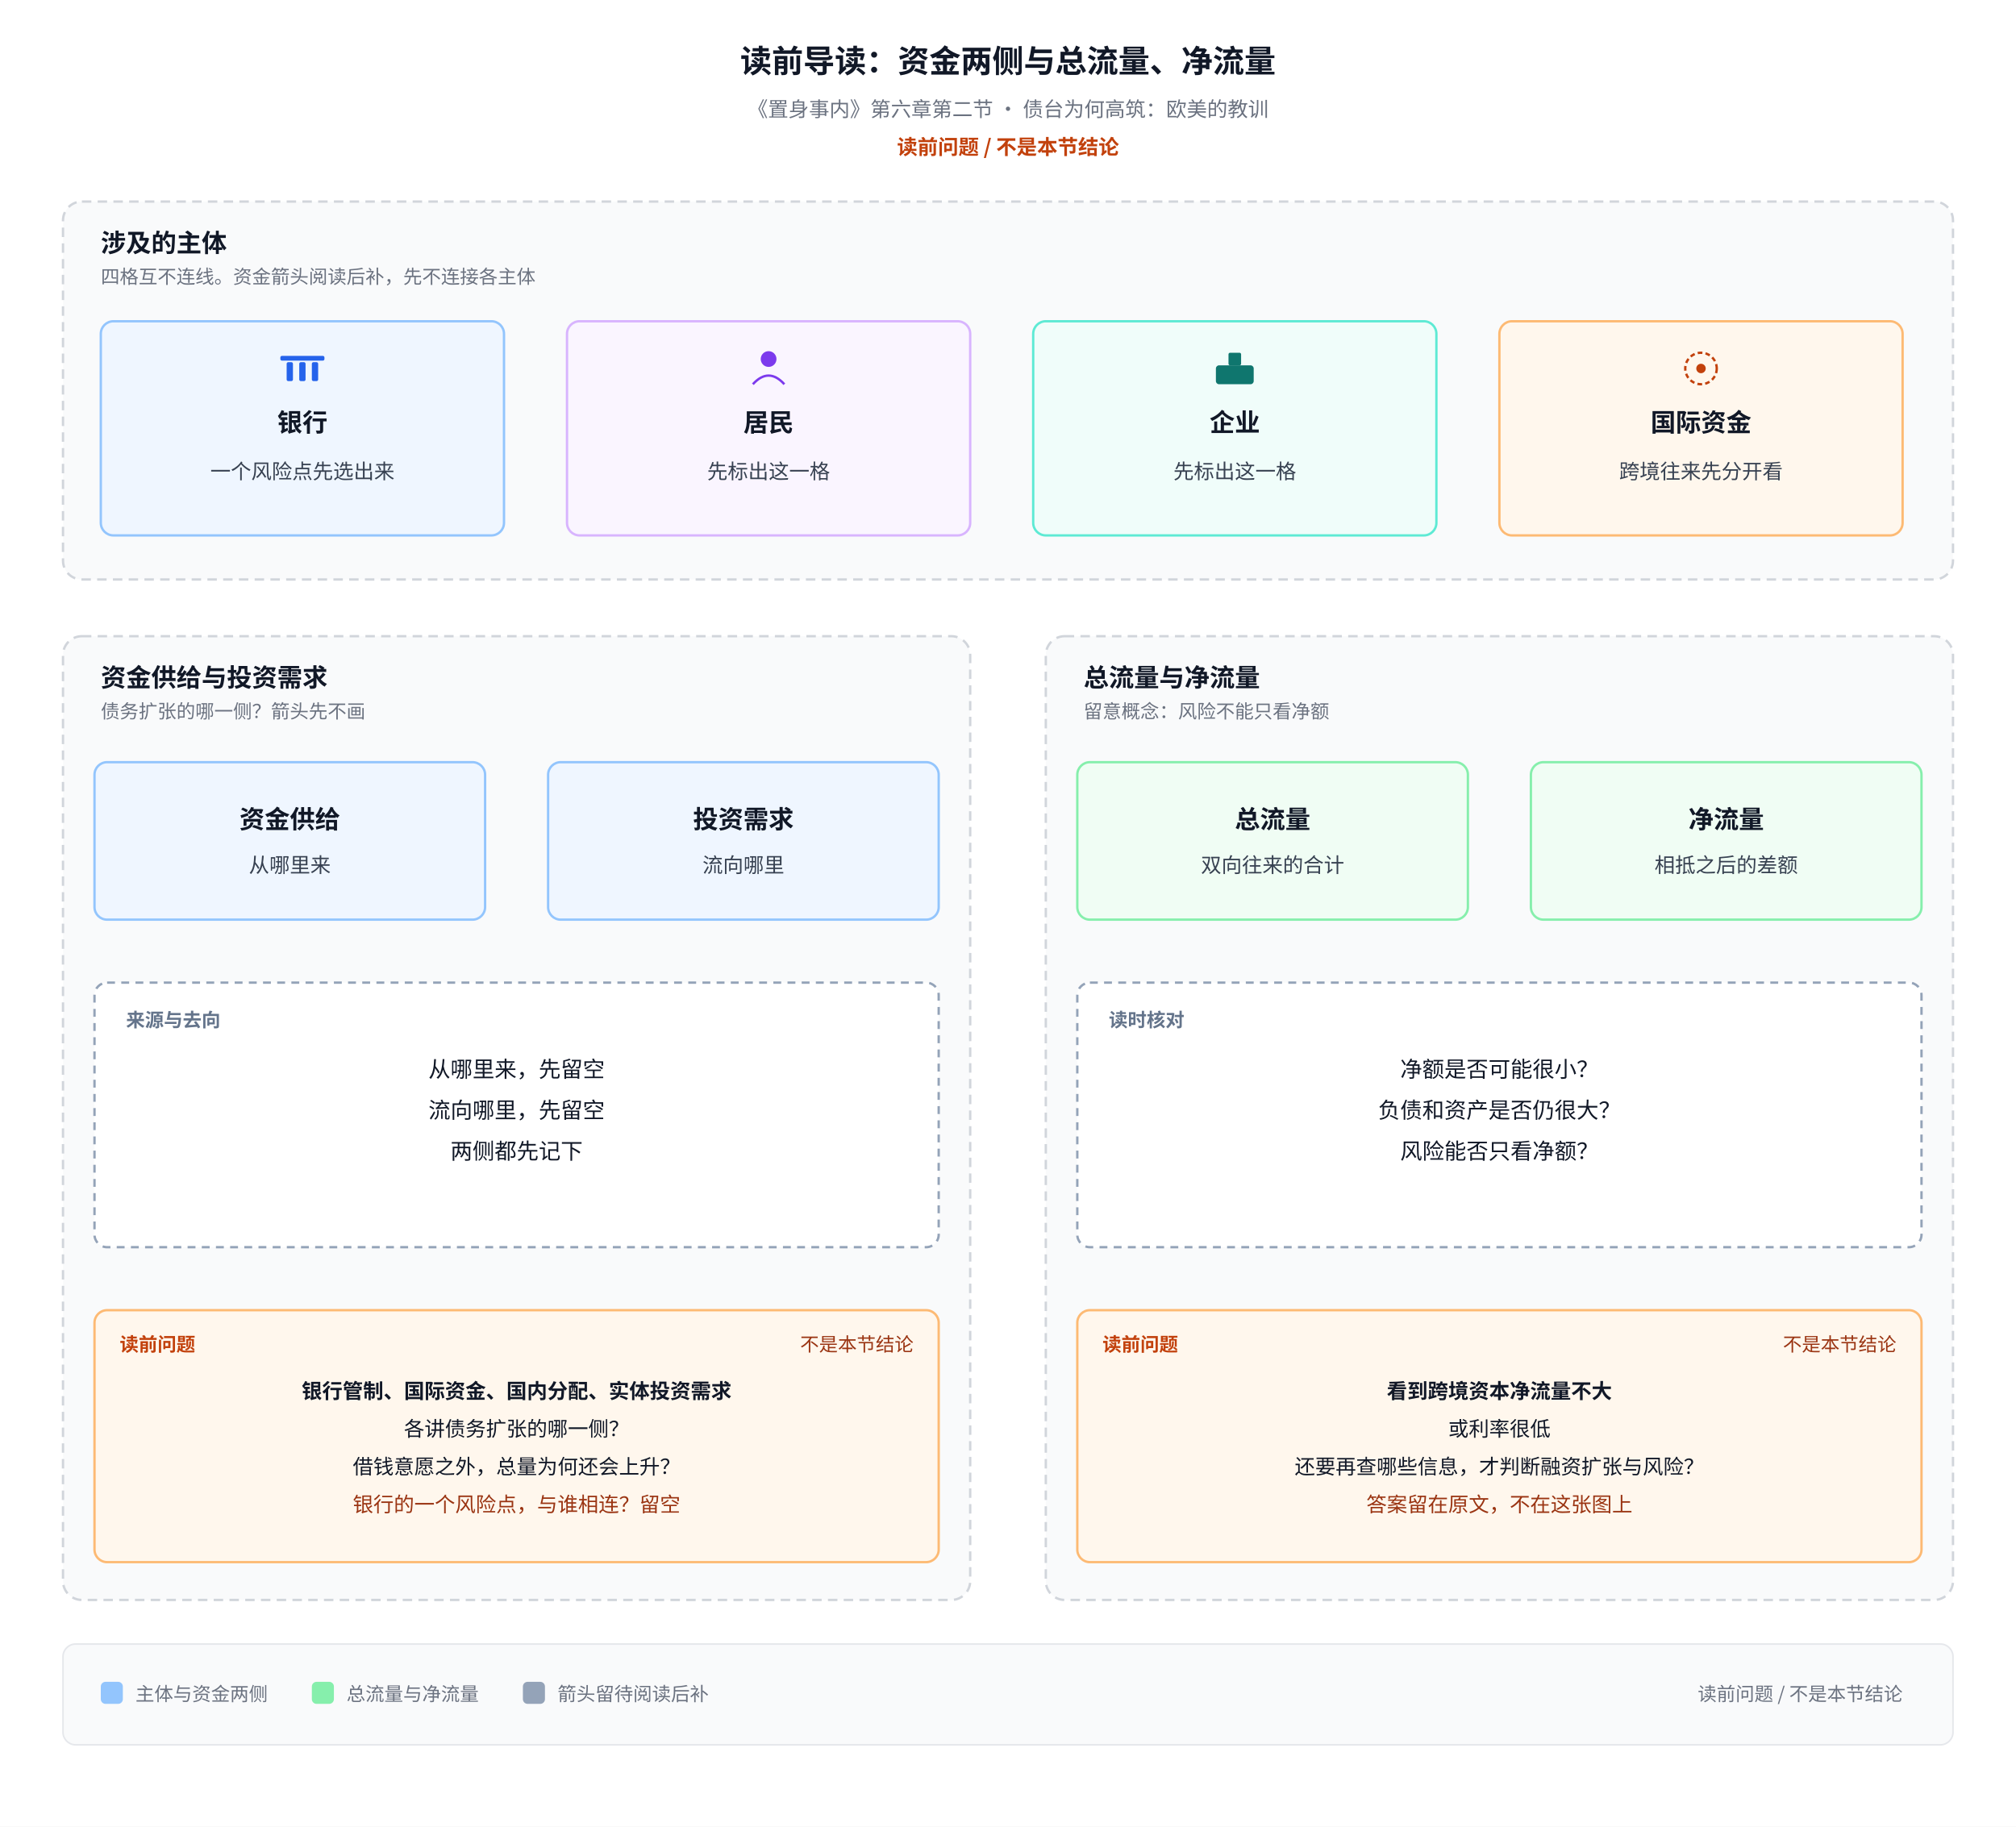
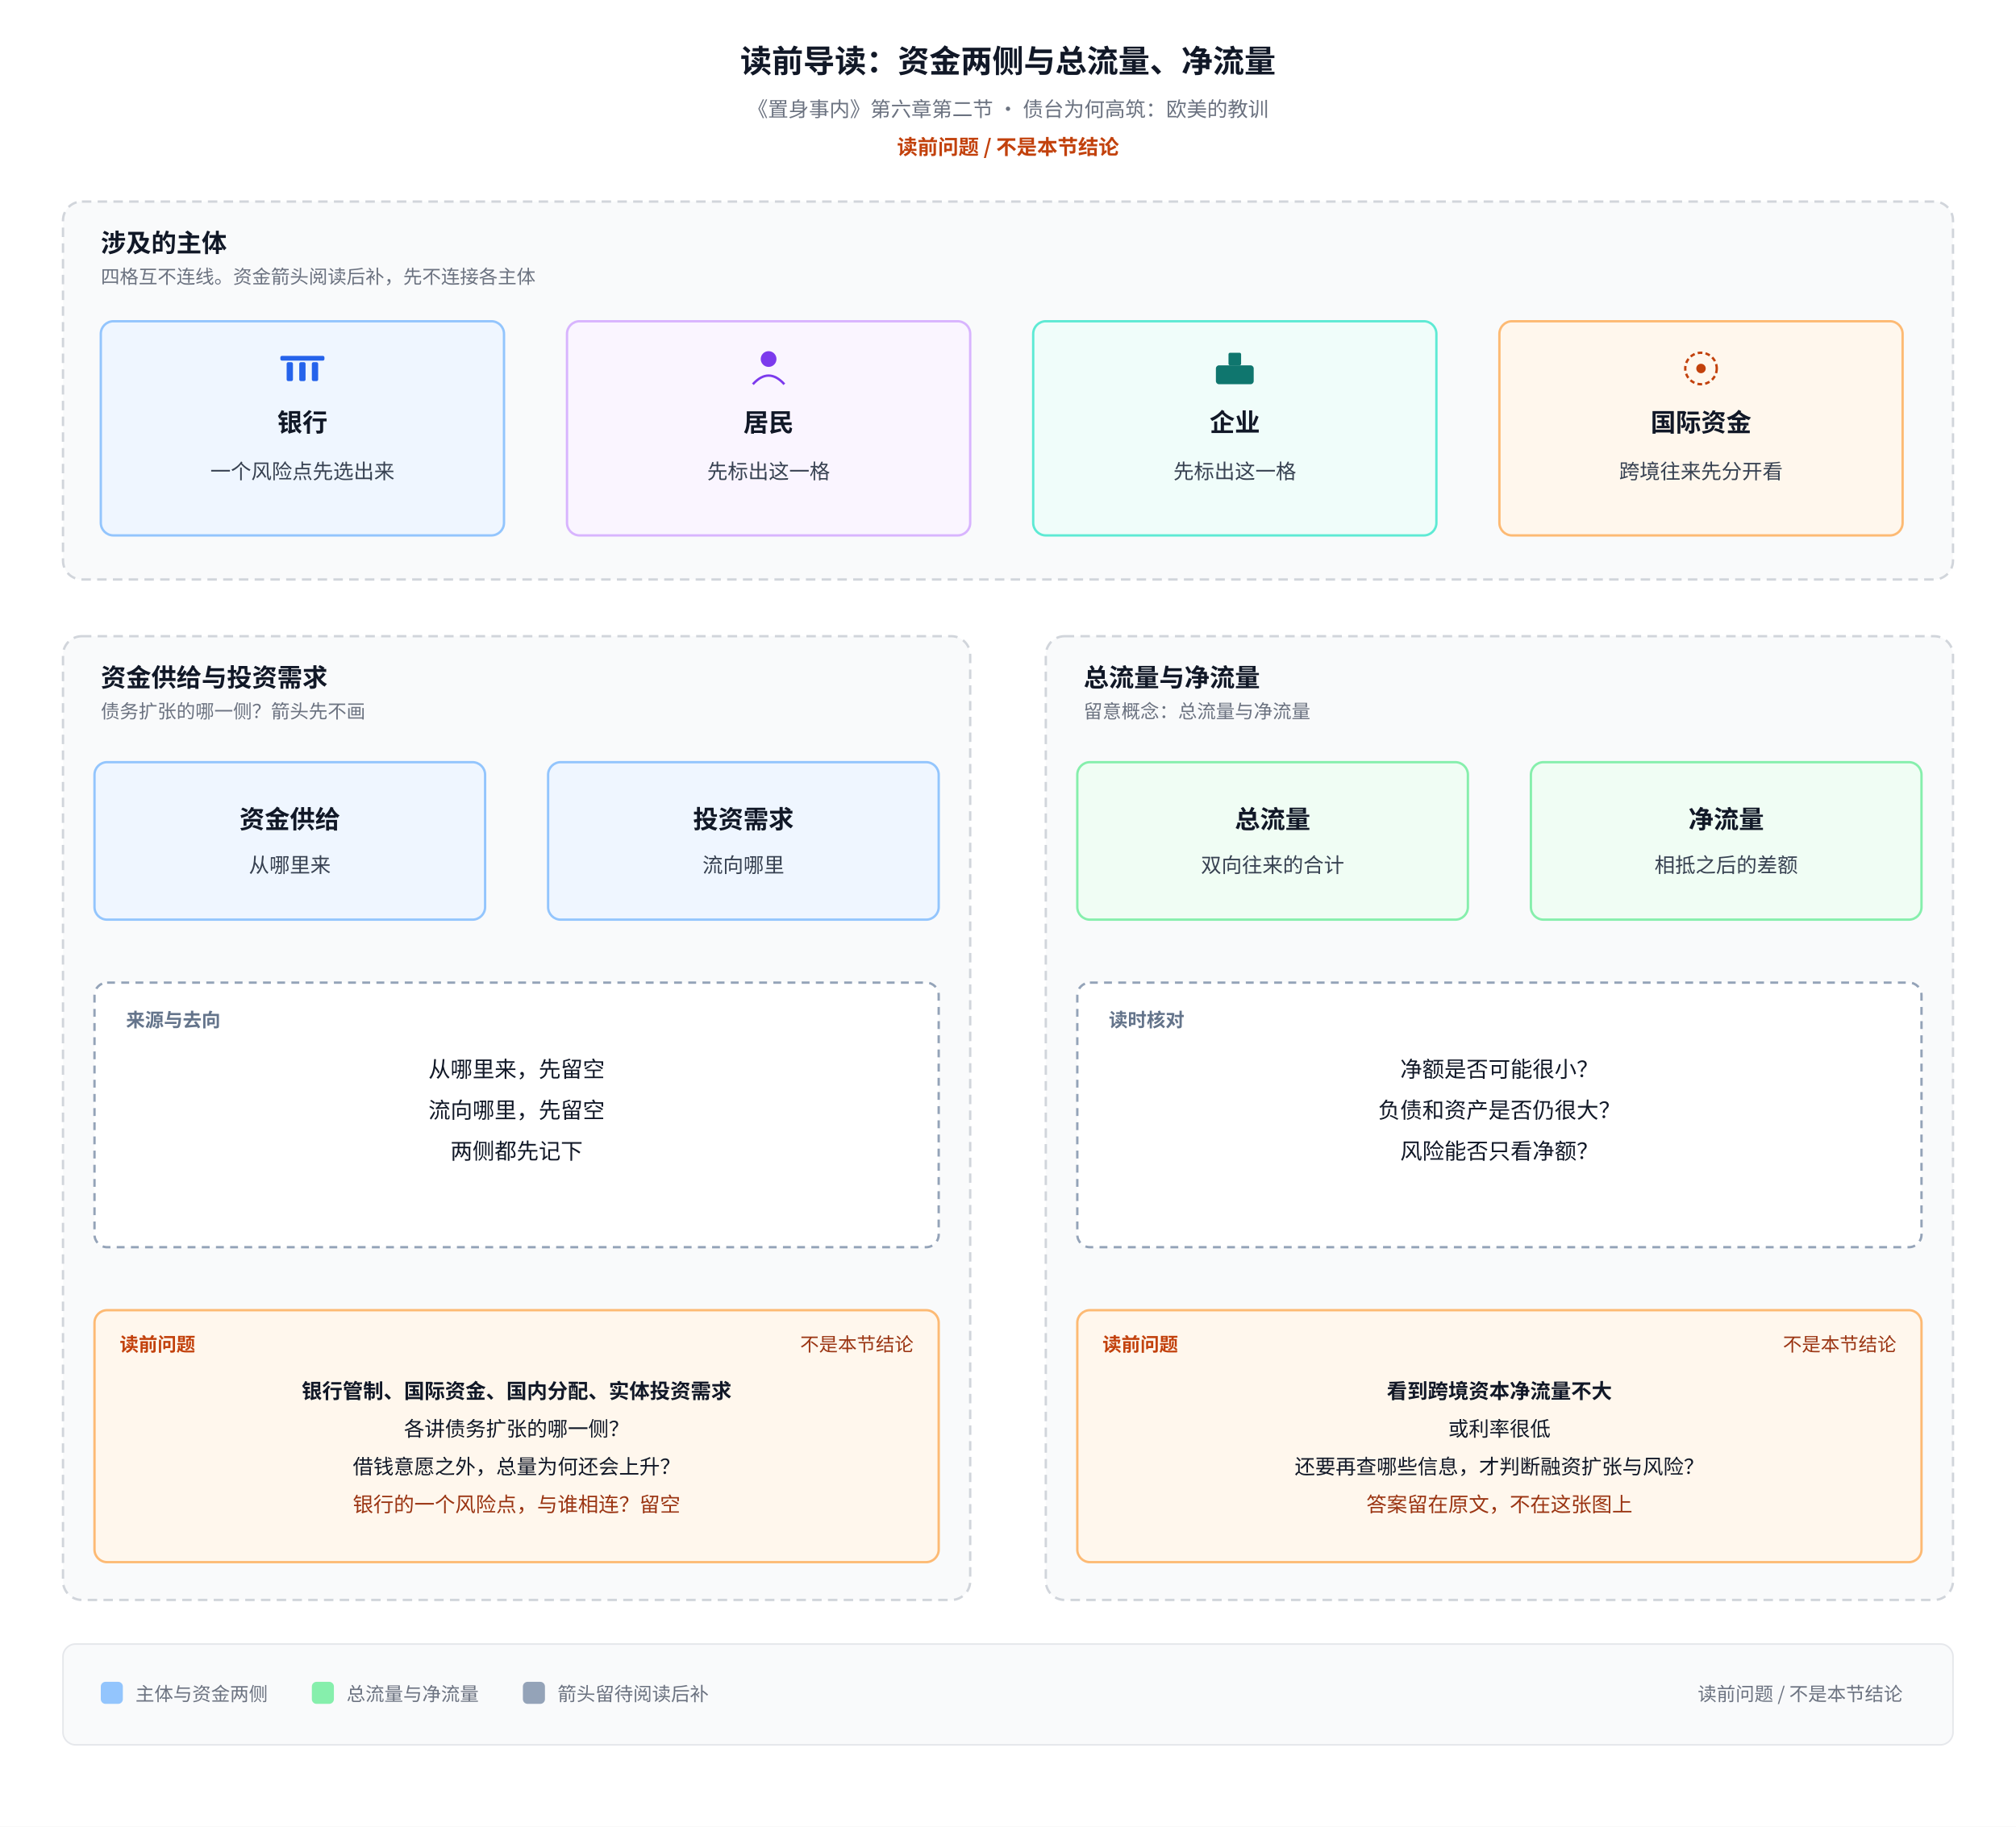
<svg xmlns="http://www.w3.org/2000/svg" viewBox="0 0 1280 1160" width="1280" height="1160" data-quality-profile="showcase">
  <style>
-     text { font-family: 'WenQuanYi Micro Hei, PingFang SC, Microsoft YaHei, Noto Sans CJK SC, Helvetica Neue, Helvetica, Arial, sans-serif'; }
+     text { font-family: 'WenQuanYi Micro Hei', 'PingFang SC', 'Microsoft YaHei', 'Noto Sans CJK SC', 'Helvetica Neue', Helvetica, Arial, sans-serif; }
  </style>
  <defs>
    <marker id="arrow-blue" markerWidth="10" markerHeight="7" refX="9" refY="3.5" orient="auto">
      <polygon points="0 0, 10 3.5, 0 7" fill="#2563eb" />
    </marker>
  </defs>
  <rect data-graph-role="background" x="0" y="0" width="1280" height="1160" fill="#ffffff" />
  <g font-family="WenQuanYi Micro Hei, PingFang SC, Microsoft YaHei, Noto Sans CJK SC, Helvetica Neue, Helvetica, Arial, sans-serif">
    <text x="640" y="46" fill="#111827" font-size="20" font-weight="600" text-anchor="middle">读前导读：资金两侧与总流量、净流量</text>
    <text x="640" y="74" fill="#6b7280" font-size="13" font-weight="400" text-anchor="middle">《置身事内》第六章第二节 · 债台为何高筑：欧美的教训</text>
    <text x="640" y="98" fill="#c2410c" font-size="13" font-weight="600" text-anchor="middle">读前问题 / 不是本节结论</text>
    <rect id="c-roles" data-graph-role="container" x="40" y="128" width="1200" height="240" rx="12" fill="#f9fafb" stroke="#d1d5db" stroke-width="1.5" stroke-dasharray="6 4" />
    <text x="64" y="160" fill="#111827" font-size="16" font-weight="600">涉及的主体</text>
    <text x="64" y="180" fill="#6b7280" font-size="12" font-weight="400">四格互不连线。资金箭头阅读后补，先不连接各主体</text>
    <rect id="role-bank" data-graph-role="node" data-node-id="role-bank" x="64" y="204" width="256" height="136" rx="8" fill="#eff6ff" stroke="#93c5fd" stroke-width="1.5" />
    <g data-graph-role="decoration">
      <rect x="178" y="226" width="28" height="3" rx="1" fill="#2563eb" />
      <rect x="182" y="230" width="4" height="12" rx="1" fill="#2563eb" />
      <rect x="190" y="230" width="4" height="12" rx="1" fill="#2563eb" />
      <rect x="198" y="230" width="4" height="12" rx="1" fill="#2563eb" />
    </g>
    <text x="192" y="274" fill="#111827" font-size="16" font-weight="600" text-anchor="middle">银行</text>
    <text x="192" y="304" fill="#374151" font-size="13" font-weight="400" text-anchor="middle">一个风险点先选出来</text>
    <rect id="role-household" data-graph-role="node" data-node-id="role-household" x="360" y="204" width="256" height="136" rx="8" fill="#faf5ff" stroke="#d8b4fe" stroke-width="1.5" />
    <g data-graph-role="decoration">
      <circle cx="488" cy="228" r="5" fill="#7c3aed" />
      <path d="M 478 244 Q 488 233 498 244" fill="none" stroke="#7c3aed" stroke-width="1.5" />
    </g>
    <text x="488" y="274" fill="#111827" font-size="16" font-weight="600" text-anchor="middle">居民</text>
    <text x="488" y="304" fill="#374151" font-size="13" font-weight="400" text-anchor="middle">先标出这一格</text>
    <rect id="role-firm" data-graph-role="node" data-node-id="role-firm" x="656" y="204" width="256" height="136" rx="8" fill="#f0fdfa" stroke="#5eead4" stroke-width="1.5" />
    <g data-graph-role="decoration">
      <rect x="772" y="232" width="24" height="12" rx="2" fill="#0f766e" />
      <rect x="780" y="224" width="8" height="8" rx="1" fill="#0f766e" />
    </g>
    <text x="784" y="274" fill="#111827" font-size="16" font-weight="600" text-anchor="middle">企业</text>
    <text x="784" y="304" fill="#374151" font-size="13" font-weight="400" text-anchor="middle">先标出这一格</text>
    <rect id="role-global" data-graph-role="node" data-node-id="role-global" x="952" y="204" width="256" height="136" rx="8" fill="#fff7ed" stroke="#fdba74" stroke-width="1.5" />
    <g data-graph-role="decoration">
      <circle cx="1080" cy="234" r="10" fill="none" stroke="#c2410c" stroke-width="1.5" stroke-dasharray="3 2" />
      <circle cx="1080" cy="234" r="3" fill="#c2410c" />
    </g>
    <text x="1080" y="274" fill="#111827" font-size="16" font-weight="600" text-anchor="middle">国际资金</text>
    <text x="1080" y="304" fill="#374151" font-size="13" font-weight="400" text-anchor="middle">跨境往来先分开看</text>
    <rect id="c-sides" data-graph-role="container" x="40" y="404" width="576" height="612" rx="12" fill="#f9fafb" stroke="#d1d5db" stroke-width="1.5" stroke-dasharray="6 4" />
    <text x="64" y="436" fill="#111827" font-size="16" font-weight="600">资金供给与投资需求</text>
    <text x="64" y="456" fill="#6b7280" font-size="12" font-weight="400">债务扩张的哪一侧？箭头先不画</text>
    <rect id="c-sides-chip-0" data-graph-role="node" data-node-id="c-sides-chip-0" x="60" y="484" width="248" height="100" rx="8" fill="#eff6ff" stroke="#93c5fd" stroke-width="1.5" />
    <text x="184" y="526" fill="#111827" font-size="16" font-weight="600" text-anchor="middle">资金供给</text>
    <text x="184" y="554" fill="#374151" font-size="13" font-weight="400" text-anchor="middle">从哪里来</text>
    <rect id="c-sides-chip-1" data-graph-role="node" data-node-id="c-sides-chip-1" x="348" y="484" width="248" height="100" rx="8" fill="#eff6ff" stroke="#93c5fd" stroke-width="1.5" />
    <text x="472" y="526" fill="#111827" font-size="16" font-weight="600" text-anchor="middle">投资需求</text>
    <text x="472" y="554" fill="#374151" font-size="13" font-weight="400" text-anchor="middle">流向哪里</text>
    <rect id="c-sides-blank" data-graph-role="node" data-node-id="c-sides-blank" x="60" y="624" width="536" height="168" rx="8" fill="#ffffff" stroke="#94a3b8" stroke-width="1.5" stroke-dasharray="5 4" />
    <text x="80" y="652" fill="#64748b" font-size="12" font-weight="600">来源与去向</text>
    <text x="328" y="684" fill="#111827" font-size="14" font-weight="400" text-anchor="middle">从哪里来，先留空</text>
    <text x="328" y="710" fill="#111827" font-size="14" font-weight="400" text-anchor="middle">流向哪里，先留空</text>
    <text x="328" y="736" fill="#111827" font-size="14" font-weight="400" text-anchor="middle">两侧都先记下</text>
    <rect id="c-sides-q" data-graph-role="node" data-node-id="c-sides-q" x="60" y="832" width="536" height="160" rx="8" fill="#fff7ed" stroke="#fdba74" stroke-width="1.5" />
    <text x="76" y="858" fill="#c2410c" font-size="12" font-weight="600">读前问题</text>
    <text x="580" y="858" fill="#9a3412" font-size="12" font-weight="400" text-anchor="end">不是本节结论</text>
    <text x="328" y="888" fill="#111827" font-size="13" font-weight="600" text-anchor="middle">银行管制、国际资金、国内分配、实体投资需求</text>
    <text x="328" y="912" fill="#111827" font-size="13" font-weight="400" text-anchor="middle">各讲债务扩张的哪一侧？</text>
    <text x="328" y="936" fill="#111827" font-size="13" font-weight="400" text-anchor="middle">借钱意愿之外，总量为何还会上升？</text>
    <text x="328" y="960" fill="#9a3412" font-size="13" font-weight="400" text-anchor="middle">银行的一个风险点，与谁相连？留空</text>
    <rect id="c-flows" data-graph-role="container" x="664" y="404" width="576" height="612" rx="12" fill="#f9fafb" stroke="#d1d5db" stroke-width="1.5" stroke-dasharray="6 4" />
    <text x="688" y="436" fill="#111827" font-size="16" font-weight="600">总流量与净流量</text>
-     <text x="688" y="456" fill="#6b7280" font-size="12" font-weight="400">留意概念：风险不能只看净额</text>
+     <text x="688" y="456" fill="#6b7280" font-size="12" font-weight="400">留意概念：总流量与净流量</text>
    <rect id="c-flows-chip-0" data-graph-role="node" data-node-id="c-flows-chip-0" x="684" y="484" width="248" height="100" rx="8" fill="#f0fdf4" stroke="#86efac" stroke-width="1.5" />
    <text x="808" y="526" fill="#111827" font-size="16" font-weight="600" text-anchor="middle">总流量</text>
    <text x="808" y="554" fill="#374151" font-size="13" font-weight="400" text-anchor="middle">双向往来的合计</text>
    <rect id="c-flows-chip-1" data-graph-role="node" data-node-id="c-flows-chip-1" x="972" y="484" width="248" height="100" rx="8" fill="#f0fdf4" stroke="#86efac" stroke-width="1.5" />
    <text x="1096" y="526" fill="#111827" font-size="16" font-weight="600" text-anchor="middle">净流量</text>
    <text x="1096" y="554" fill="#374151" font-size="13" font-weight="400" text-anchor="middle">相抵之后的差额</text>
    <rect id="c-flows-blank" data-graph-role="node" data-node-id="c-flows-blank" x="684" y="624" width="536" height="168" rx="8" fill="#ffffff" stroke="#94a3b8" stroke-width="1.5" stroke-dasharray="5 4" />
    <text x="704" y="652" fill="#64748b" font-size="12" font-weight="600">读时核对</text>
    <text x="952" y="684" fill="#111827" font-size="14" font-weight="400" text-anchor="middle">净额是否可能很小？</text>
    <text x="952" y="710" fill="#111827" font-size="14" font-weight="400" text-anchor="middle">负债和资产是否仍很大？</text>
    <text x="952" y="736" fill="#111827" font-size="14" font-weight="400" text-anchor="middle">风险能否只看净额？</text>
    <rect id="c-flows-q" data-graph-role="node" data-node-id="c-flows-q" x="684" y="832" width="536" height="160" rx="8" fill="#fff7ed" stroke="#fdba74" stroke-width="1.5" />
    <text x="700" y="858" fill="#c2410c" font-size="12" font-weight="600">读前问题</text>
    <text x="1204" y="858" fill="#9a3412" font-size="12" font-weight="400" text-anchor="end">不是本节结论</text>
    <text x="952" y="888" fill="#111827" font-size="13" font-weight="600" text-anchor="middle">看到跨境资本净流量不大</text>
    <text x="952" y="912" fill="#111827" font-size="13" font-weight="400" text-anchor="middle">或利率很低</text>
    <text x="952" y="936" fill="#111827" font-size="13" font-weight="400" text-anchor="middle">还要再查哪些信息，才判断融资扩张与风险？</text>
    <text x="952" y="960" fill="#9a3412" font-size="13" font-weight="400" text-anchor="middle">答案留在原文，不在这张图上</text>
    <g id="legend" data-graph-role="legend">
      <rect x="40" y="1044" width="1200" height="64" rx="8" fill="#f9fafb" stroke="#e5e7eb" stroke-width="1" />
      <rect data-graph-role="decoration" x="64" y="1068" width="14" height="14" rx="3" fill="#93c5fd" />
      <text x="86" y="1080" fill="#6b7280" font-size="12" font-weight="400">主体与资金两侧</text>
      <rect data-graph-role="decoration" x="198" y="1068" width="14" height="14" rx="3" fill="#86efac" />
      <text x="220" y="1080" fill="#6b7280" font-size="12" font-weight="400">总流量与净流量</text>
      <rect data-graph-role="decoration" x="332" y="1068" width="14" height="14" rx="3" fill="#94a3b8" />
      <text x="354" y="1080" fill="#6b7280" font-size="12" font-weight="400">箭头留待阅读后补</text>
      <text x="1208" y="1080" fill="#6b7280" font-size="12" font-weight="400" text-anchor="end">读前问题 / 不是本节结论</text>
    </g>
  </g>
</svg>
